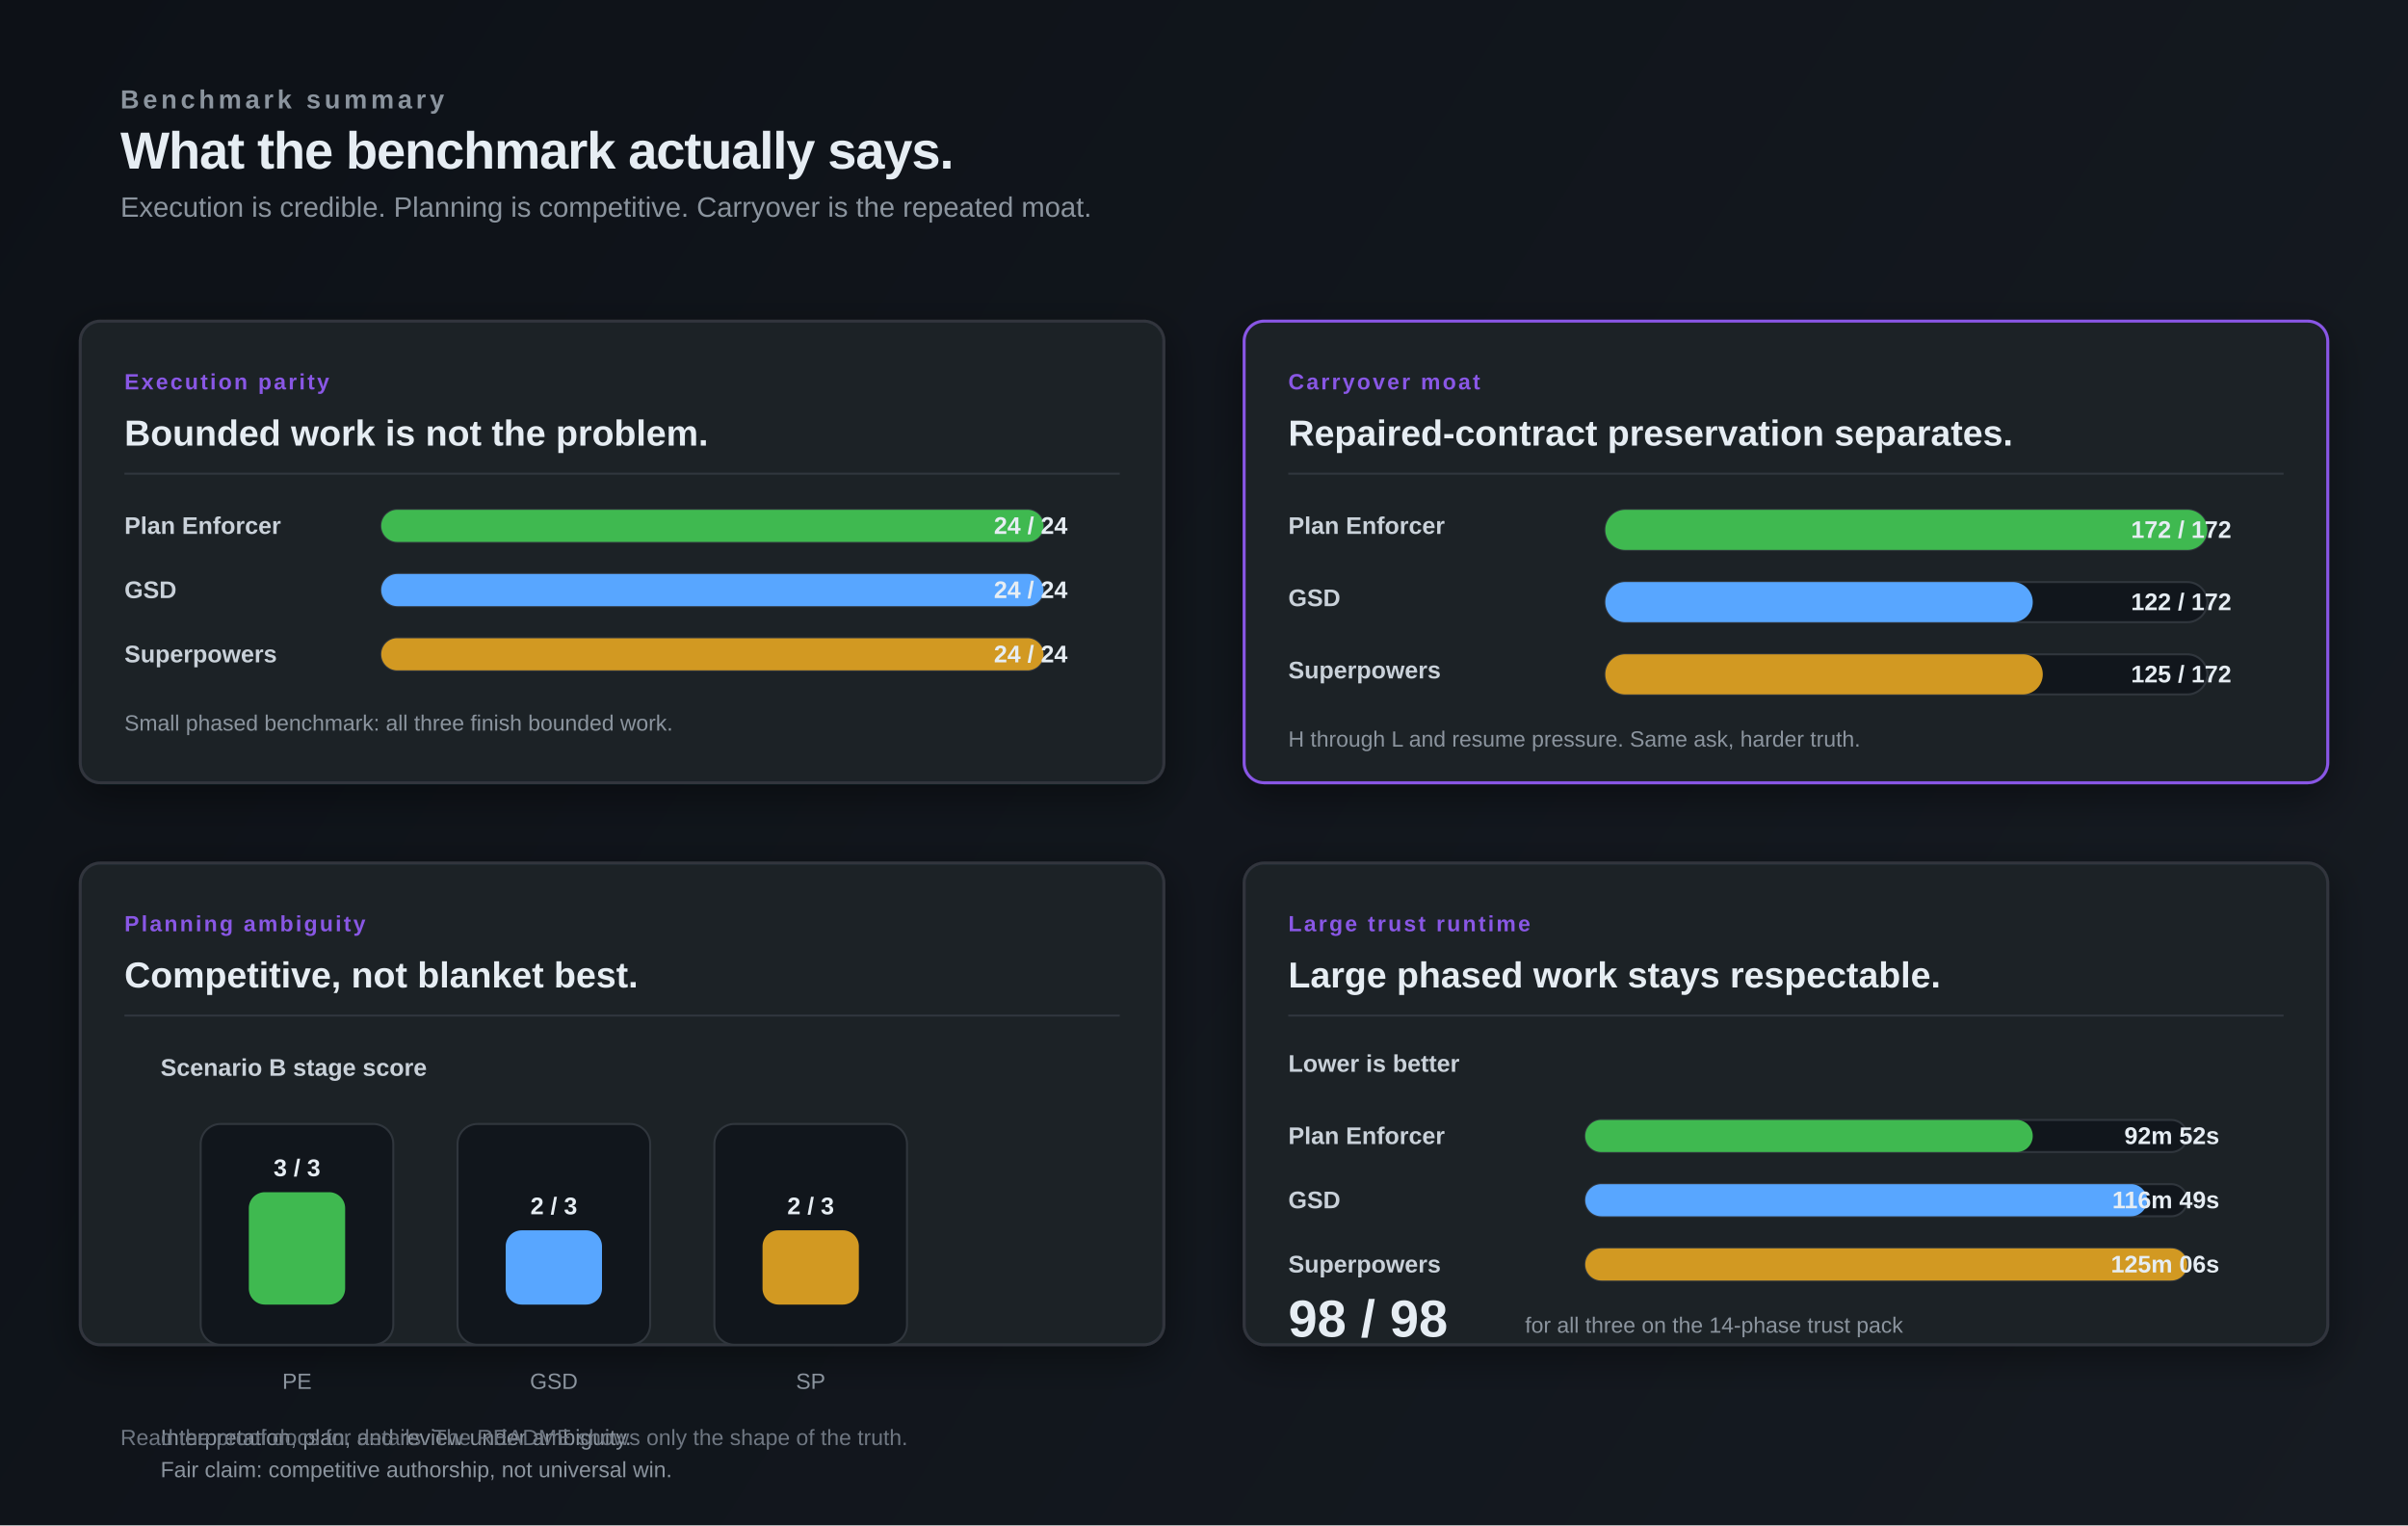
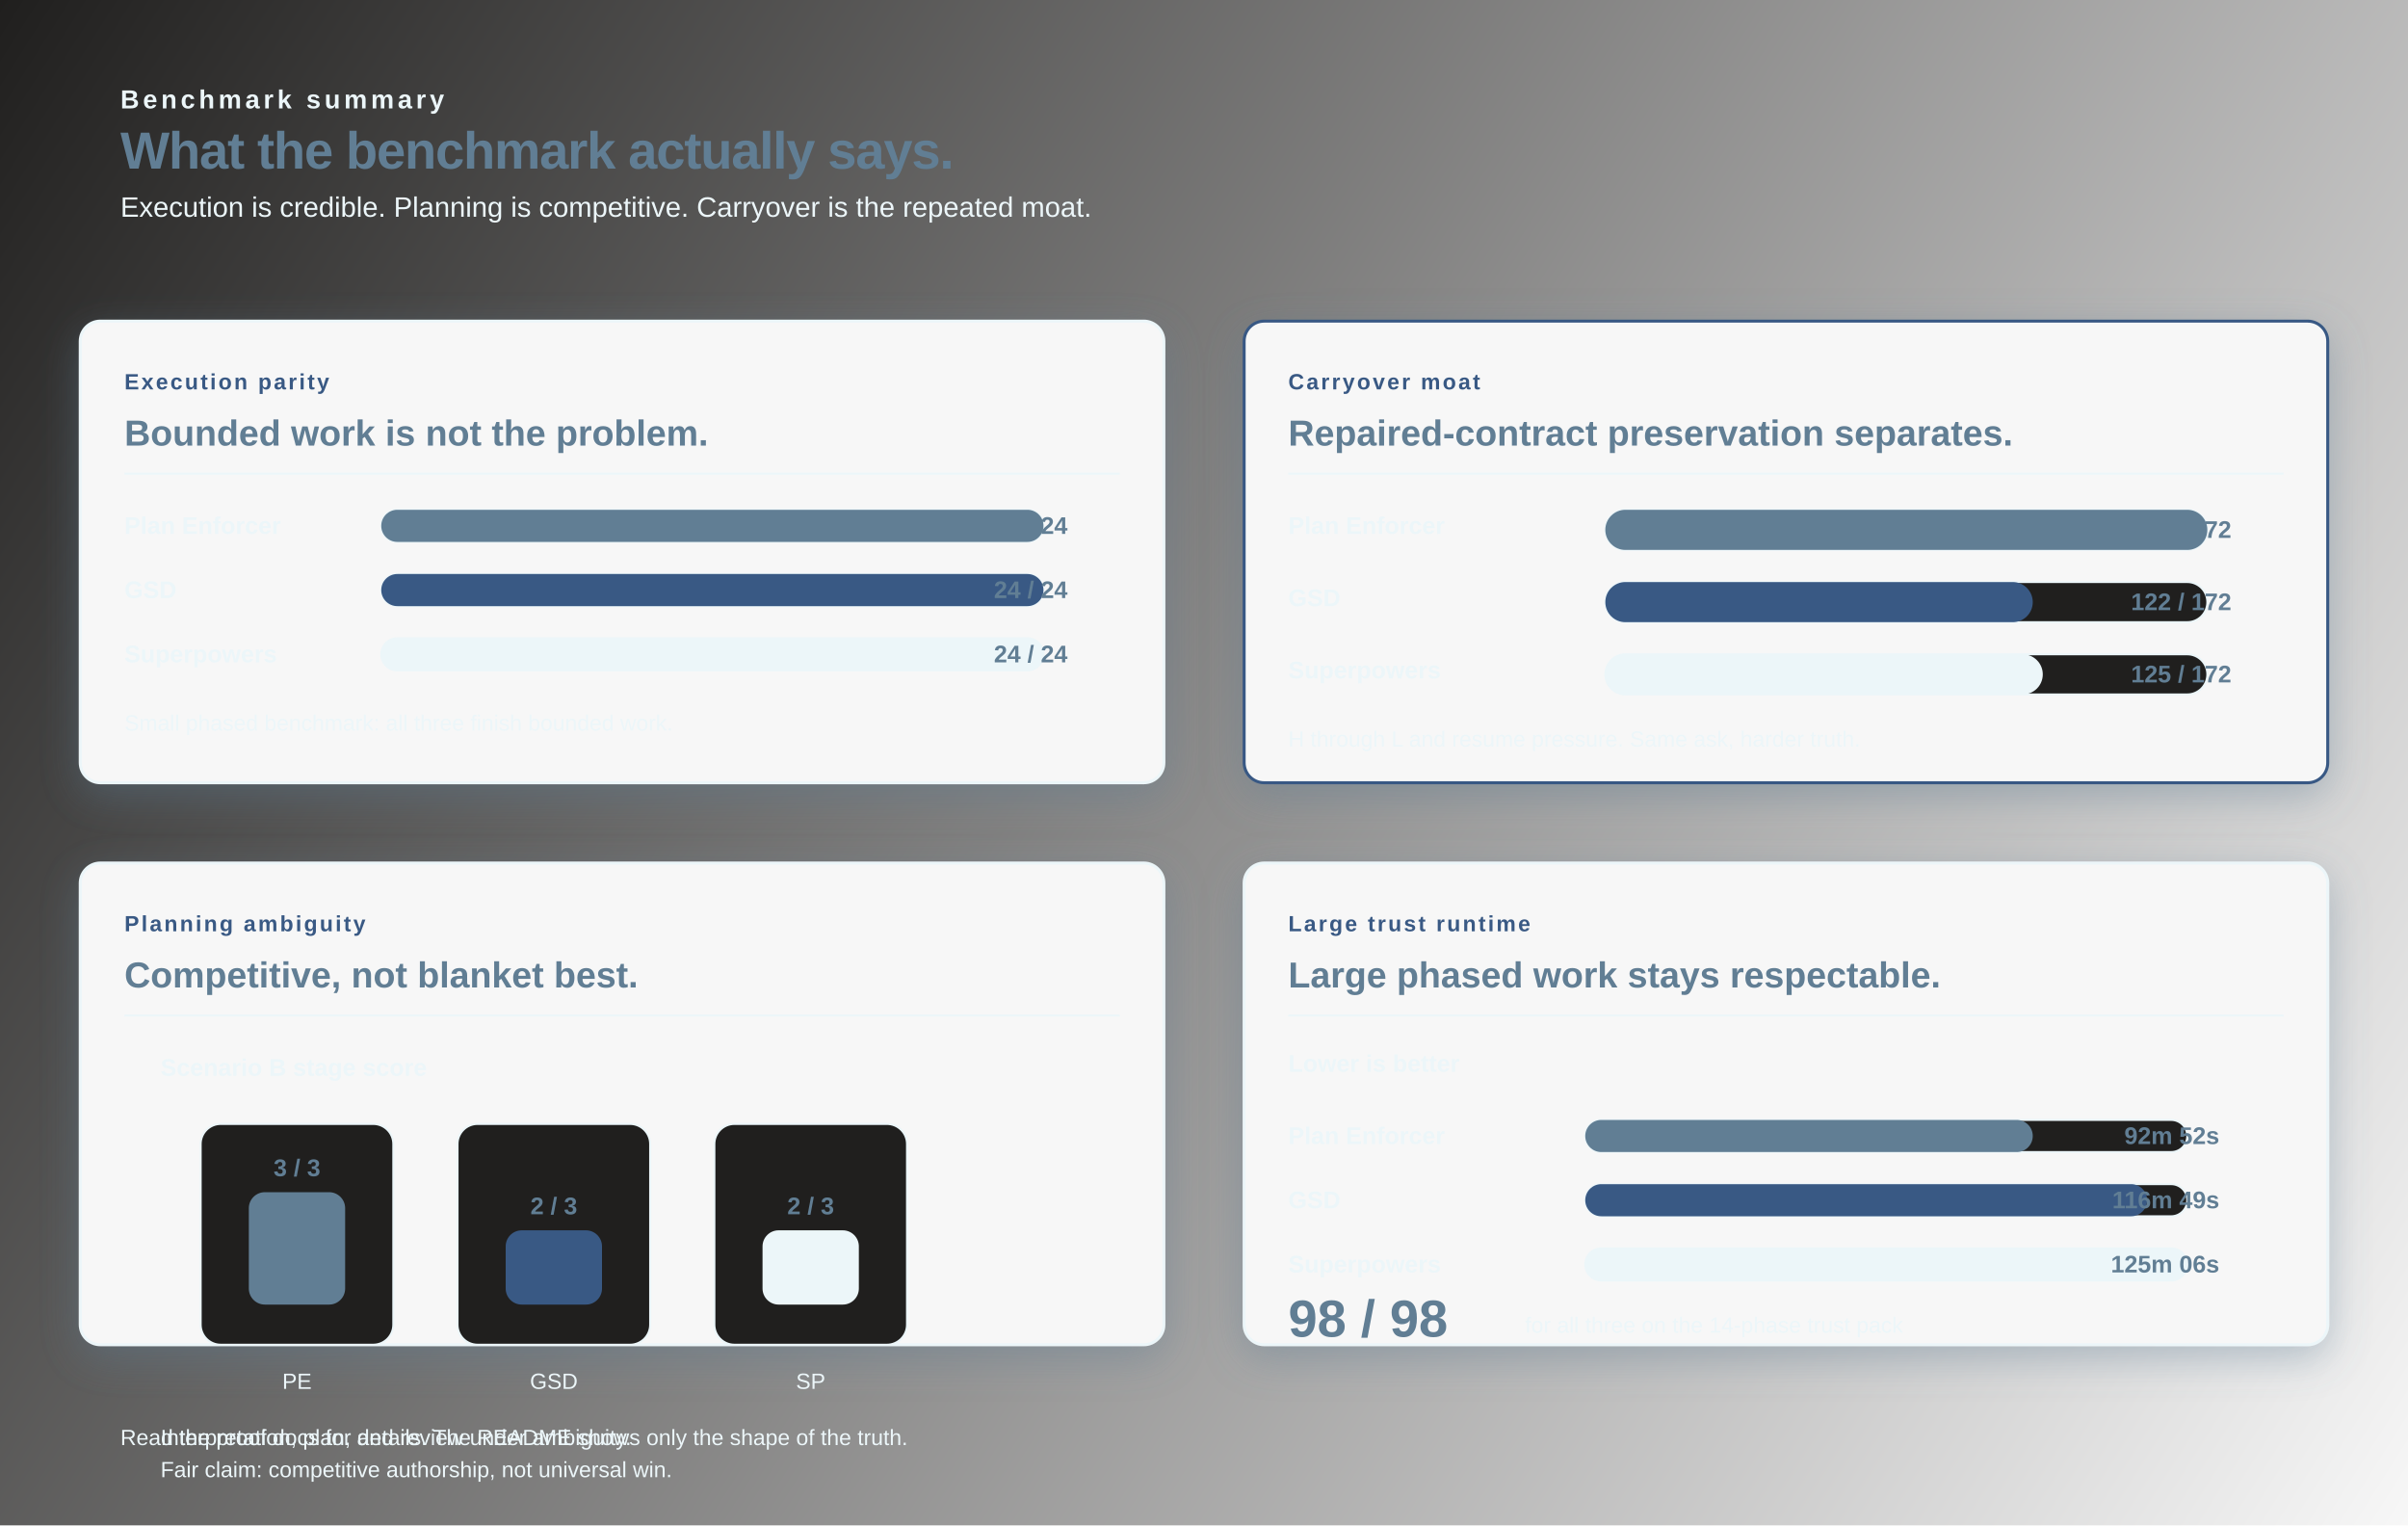
<svg xmlns="http://www.w3.org/2000/svg" width="1200" height="760" viewBox="0 0 1200 760" role="img" aria-labelledby="title desc">
  <defs>
    <linearGradient id="bg" x1="0" y1="0" x2="1200" y2="760" gradientUnits="userSpaceOnUse">
-       <stop offset="0" stop-color="#0d1117" />
-       <stop offset="1" stop-color="#161b22" />
+       <stop offset="0" stop-color="#201f1e" />
+       <stop offset="1" stop-color="#f7f7f7" />
    </linearGradient>
    <filter id="shadow" x="-20%" y="-20%" width="140%" height="160%">
-       <feDropShadow dx="0" dy="6" stdDeviation="10" flood-color="#000" flood-opacity="0.4" />
+       <feDropShadow dx="0" dy="6" stdDeviation="10" flood-color="#617e94" flood-opacity="0.4" />
    </filter>
    <style>
      .sans { font-family: "IBM Plex Sans", "Segoe UI", Arial, sans-serif; }
      .mono { font-family: "IBM Plex Mono", "Cascadia Code", Consolas, monospace; }
-       .eyebrow { font-size: 13px; font-weight: 700; letter-spacing: 0.14em; text-transform: uppercase; fill: #8b949e; }
-       .title { font-size: 26px; font-weight: 700; letter-spacing: -0.02em; fill: #e6edf3; }
-       .subtitle { font-size: 14px; font-weight: 500; fill: #8b949e; }
-       .step-num { font-size: 11px; font-weight: 700; fill: #8957e5; letter-spacing: 0.1em; text-transform: uppercase; }
-       .step-title { font-size: 18px; font-weight: 700; fill: #e6edf3; }
-       .label { font-size: 12px; font-weight: 600; fill: #c9d1d9; }
-       .small { font-size: 11px; font-weight: 500; fill: #8b949e; }
-       .value { font-size: 12px; font-weight: 700; fill: #e6edf3; }
-       .big { font-size: 26px; font-weight: 700; fill: #e6edf3; }
-       .card { fill: #1c2128; stroke: #30363d; stroke-width: 1.5; }
-       .card-active { fill: #1c2128; stroke: #8957e5; stroke-width: 1.5; }
-       .footer { font-size: 11px; font-weight: 500; fill: #6e7681; }
+       .eyebrow { font-size: 13px; font-weight: 700; letter-spacing: 0.14em; text-transform: uppercase; fill: #ecf6f9; }
+       .title { font-size: 26px; font-weight: 700; letter-spacing: -0.02em; fill: #617e94; }
+       .subtitle { font-size: 14px; font-weight: 500; fill: #ecf6f9; }
+       .step-num { font-size: 11px; font-weight: 700; fill: #395984; letter-spacing: 0.1em; text-transform: uppercase; }
+       .step-title { font-size: 18px; font-weight: 700; fill: #617e94; }
+       .label { font-size: 12px; font-weight: 600; fill: #ecf6f9; }
+       .small { font-size: 11px; font-weight: 500; fill: #ecf6f9; }
+       .value { font-size: 12px; font-weight: 700; fill: #617e94; }
+       .big { font-size: 26px; font-weight: 700; fill: #617e94; }
+       .card { fill: #f7f7f7; stroke: #ecf6f9; stroke-width: 1.5; }
+       .card-active { fill: #f7f7f7; stroke: #395984; stroke-width: 1.5; }
+       .footer { font-size: 11px; font-weight: 500; fill: #ecf6f9; }
    </style>
  </defs>
  <rect width="1200" height="760" fill="url(#bg)" />
  <text x="60" y="54" class="sans eyebrow">Benchmark summary</text>
  <text x="60" y="84" class="sans title">What the benchmark actually says.</text>
  <text x="60" y="108" class="sans subtitle">Execution is credible. Planning is competitive. Carryover is the repeated moat.</text>
  <g transform="translate(40, 160)">
    <rect width="540" height="230" rx="10" class="card" filter="url(#shadow)" />
    <text x="22" y="34" class="sans step-num">Execution parity</text>
    <text x="22" y="62" class="sans step-title">Bounded work is not the problem.</text>
-     <line x1="22" y1="76" x2="518" y2="76" stroke="#30363d" stroke-width="1" />
+     <line x1="22" y1="76" x2="518" y2="76" stroke="#ecf6f9" stroke-width="1" />
    <text x="22" y="106" class="sans label">Plan Enforcer</text>
-     <rect x="150" y="94" width="330" height="16" rx="8" fill="#11161c" stroke="#30363d" stroke-width="1" />
-     <rect x="150" y="94" width="330" height="16" rx="8" fill="#3fb950" />
+     <rect x="150" y="94" width="330" height="16" rx="8" fill="#201f1e" stroke="#ecf6f9" stroke-width="1" />
+     <rect x="150" y="94" width="330" height="16" rx="8" fill="#617e94" />
    <text x="492" y="106" class="sans value" text-anchor="end">24 / 24</text>
    <text x="22" y="138" class="sans label">GSD</text>
-     <rect x="150" y="126" width="330" height="16" rx="8" fill="#11161c" stroke="#30363d" stroke-width="1" />
-     <rect x="150" y="126" width="330" height="16" rx="8" fill="#58a6ff" />
+     <rect x="150" y="126" width="330" height="16" rx="8" fill="#201f1e" stroke="#ecf6f9" stroke-width="1" />
+     <rect x="150" y="126" width="330" height="16" rx="8" fill="#395984" />
    <text x="492" y="138" class="sans value" text-anchor="end">24 / 24</text>
    <text x="22" y="170" class="sans label">Superpowers</text>
-     <rect x="150" y="158" width="330" height="16" rx="8" fill="#11161c" stroke="#30363d" stroke-width="1" />
-     <rect x="150" y="158" width="330" height="16" rx="8" fill="#d29922" />
+     <rect x="150" y="158" width="330" height="16" rx="8" fill="#201f1e" stroke="#ecf6f9" stroke-width="1" />
+     <rect x="150" y="158" width="330" height="16" rx="8" fill="#ecf6f9" />
    <text x="492" y="170" class="sans value" text-anchor="end">24 / 24</text>
    <text x="22" y="204" class="sans small">Small phased benchmark: all three finish bounded work.</text>
  </g>
  <g transform="translate(620, 160)">
    <rect width="540" height="230" rx="10" class="card-active" filter="url(#shadow)" />
    <text x="22" y="34" class="sans step-num">Carryover moat</text>
    <text x="22" y="62" class="sans step-title">Repaired-contract preservation separates.</text>
-     <line x1="22" y1="76" x2="518" y2="76" stroke="#30363d" stroke-width="1" />
+     <line x1="22" y1="76" x2="518" y2="76" stroke="#ecf6f9" stroke-width="1" />
    <text x="22" y="106" class="sans label">Plan Enforcer</text>
-     <rect x="180" y="94" width="300" height="20" rx="10" fill="#11161c" stroke="#30363d" stroke-width="1" />
-     <rect x="180" y="94" width="300" height="20" rx="10" fill="#3fb950" />
+     <rect x="180" y="94" width="300" height="20" rx="10" fill="#201f1e" stroke="#ecf6f9" stroke-width="1" />
+     <rect x="180" y="94" width="300" height="20" rx="10" fill="#617e94" />
    <text x="492" y="108" class="sans value" text-anchor="end">172 / 172</text>
    <text x="22" y="142" class="sans label">GSD</text>
-     <rect x="180" y="130" width="300" height="20" rx="10" fill="#11161c" stroke="#30363d" stroke-width="1" />
-     <rect x="180" y="130" width="213" height="20" rx="10" fill="#58a6ff" />
+     <rect x="180" y="130" width="300" height="20" rx="10" fill="#201f1e" stroke="#ecf6f9" stroke-width="1" />
+     <rect x="180" y="130" width="213" height="20" rx="10" fill="#395984" />
    <text x="492" y="144" class="sans value" text-anchor="end">122 / 172</text>
    <text x="22" y="178" class="sans label">Superpowers</text>
-     <rect x="180" y="166" width="300" height="20" rx="10" fill="#11161c" stroke="#30363d" stroke-width="1" />
-     <rect x="180" y="166" width="218" height="20" rx="10" fill="#d29922" />
+     <rect x="180" y="166" width="300" height="20" rx="10" fill="#201f1e" stroke="#ecf6f9" stroke-width="1" />
+     <rect x="180" y="166" width="218" height="20" rx="10" fill="#ecf6f9" />
    <text x="492" y="180" class="sans value" text-anchor="end">125 / 172</text>
    <text x="22" y="212" class="sans small">H through L and resume pressure. Same ask, harder truth.</text>
  </g>
  <g transform="translate(40, 430)">
    <rect width="540" height="240" rx="10" class="card" filter="url(#shadow)" />
    <text x="22" y="34" class="sans step-num">Planning ambiguity</text>
    <text x="22" y="62" class="sans step-title">Competitive, not blanket best.</text>
-     <line x1="22" y1="76" x2="518" y2="76" stroke="#30363d" stroke-width="1" />
+     <line x1="22" y1="76" x2="518" y2="76" stroke="#ecf6f9" stroke-width="1" />
    <text x="40" y="106" class="sans label">Scenario B stage score</text>
-     <rect x="60" y="130" width="96" height="110" rx="10" fill="#11161c" stroke="#30363d" stroke-width="1" />
-     <rect x="84" y="164" width="48" height="56" rx="8" fill="#3fb950" />
+     <rect x="60" y="130" width="96" height="110" rx="10" fill="#201f1e" stroke="#ecf6f9" stroke-width="1" />
+     <rect x="84" y="164" width="48" height="56" rx="8" fill="#617e94" />
    <text x="108" y="156" class="sans value" text-anchor="middle">3 / 3</text>
    <text x="108" y="262" class="sans small" text-anchor="middle">PE</text>
-     <rect x="188" y="130" width="96" height="110" rx="10" fill="#11161c" stroke="#30363d" stroke-width="1" />
-     <rect x="212" y="183" width="48" height="37" rx="8" fill="#58a6ff" />
+     <rect x="188" y="130" width="96" height="110" rx="10" fill="#201f1e" stroke="#ecf6f9" stroke-width="1" />
+     <rect x="212" y="183" width="48" height="37" rx="8" fill="#395984" />
    <text x="236" y="175" class="sans value" text-anchor="middle">2 / 3</text>
    <text x="236" y="262" class="sans small" text-anchor="middle">GSD</text>
-     <rect x="316" y="130" width="96" height="110" rx="10" fill="#11161c" stroke="#30363d" stroke-width="1" />
-     <rect x="340" y="183" width="48" height="37" rx="8" fill="#d29922" />
+     <rect x="316" y="130" width="96" height="110" rx="10" fill="#201f1e" stroke="#ecf6f9" stroke-width="1" />
+     <rect x="340" y="183" width="48" height="37" rx="8" fill="#ecf6f9" />
    <text x="364" y="175" class="sans value" text-anchor="middle">2 / 3</text>
    <text x="364" y="262" class="sans small" text-anchor="middle">SP</text>
    <text x="40" y="290" class="sans small">Interpretation, plan, and review under ambiguity.</text>
    <text x="40" y="306" class="sans small">Fair claim: competitive authorship, not universal win.</text>
  </g>
  <g transform="translate(620, 430)">
    <rect width="540" height="240" rx="10" class="card" filter="url(#shadow)" />
    <text x="22" y="34" class="sans step-num">Large trust runtime</text>
    <text x="22" y="62" class="sans step-title">Large phased work stays respectable.</text>
-     <line x1="22" y1="76" x2="518" y2="76" stroke="#30363d" stroke-width="1" />
+     <line x1="22" y1="76" x2="518" y2="76" stroke="#ecf6f9" stroke-width="1" />
    <text x="22" y="104" class="sans label">Lower is better</text>
    <text x="22" y="140" class="sans label">Plan Enforcer</text>
-     <rect x="170" y="128" width="300" height="16" rx="8" fill="#11161c" stroke="#30363d" stroke-width="1" />
-     <rect x="170" y="128" width="223" height="16" rx="8" fill="#3fb950" />
+     <rect x="170" y="128" width="300" height="16" rx="8" fill="#201f1e" stroke="#ecf6f9" stroke-width="1" />
+     <rect x="170" y="128" width="223" height="16" rx="8" fill="#617e94" />
    <text x="486" y="140" class="sans value" text-anchor="end">92m 52s</text>
    <text x="22" y="172" class="sans label">GSD</text>
-     <rect x="170" y="160" width="300" height="16" rx="8" fill="#11161c" stroke="#30363d" stroke-width="1" />
-     <rect x="170" y="160" width="280" height="16" rx="8" fill="#58a6ff" />
+     <rect x="170" y="160" width="300" height="16" rx="8" fill="#201f1e" stroke="#ecf6f9" stroke-width="1" />
+     <rect x="170" y="160" width="280" height="16" rx="8" fill="#395984" />
    <text x="486" y="172" class="sans value" text-anchor="end">116m 49s</text>
    <text x="22" y="204" class="sans label">Superpowers</text>
-     <rect x="170" y="192" width="300" height="16" rx="8" fill="#11161c" stroke="#30363d" stroke-width="1" />
-     <rect x="170" y="192" width="300" height="16" rx="8" fill="#d29922" />
+     <rect x="170" y="192" width="300" height="16" rx="8" fill="#201f1e" stroke="#ecf6f9" stroke-width="1" />
+     <rect x="170" y="192" width="300" height="16" rx="8" fill="#ecf6f9" />
    <text x="486" y="204" class="sans value" text-anchor="end">125m 06s</text>
    <text x="22" y="236" class="sans big">98 / 98</text>
    <text x="140" y="234" class="sans small">for all three on the 14-phase trust pack</text>
  </g>
  <text x="60" y="720" class="sans footer">Read the proof docs for details. The README shows only the shape of the truth.</text>
</svg>
